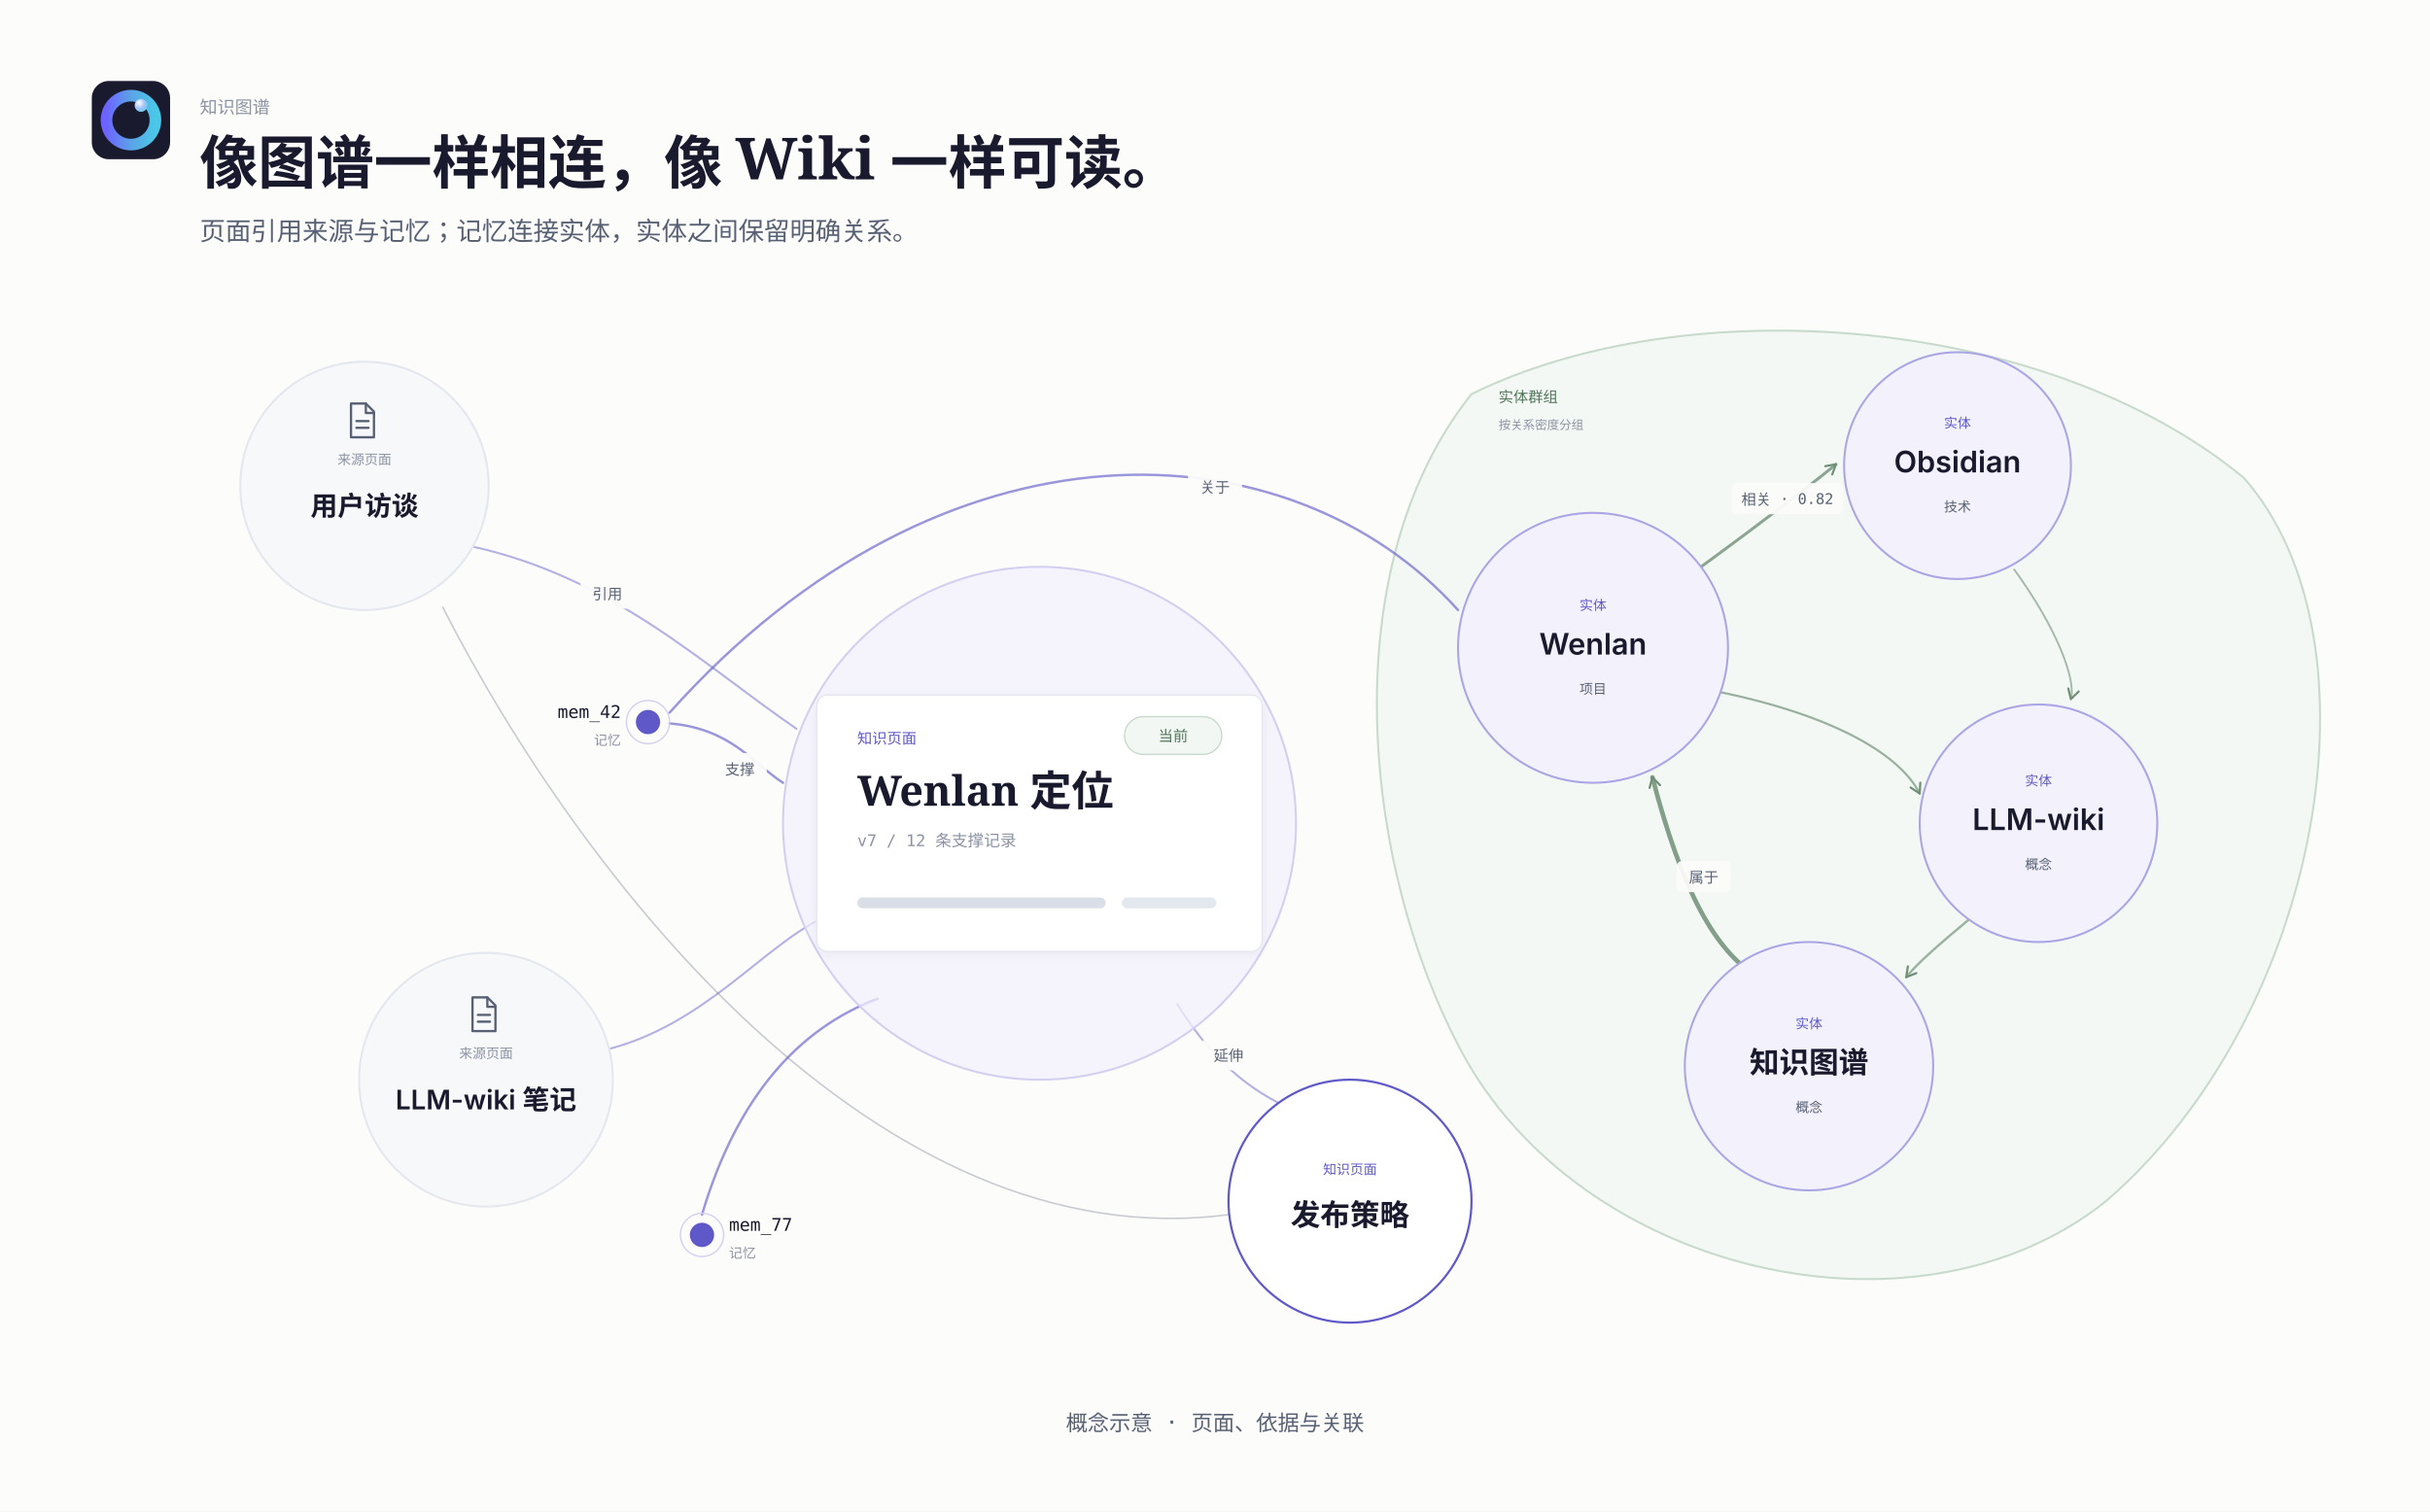
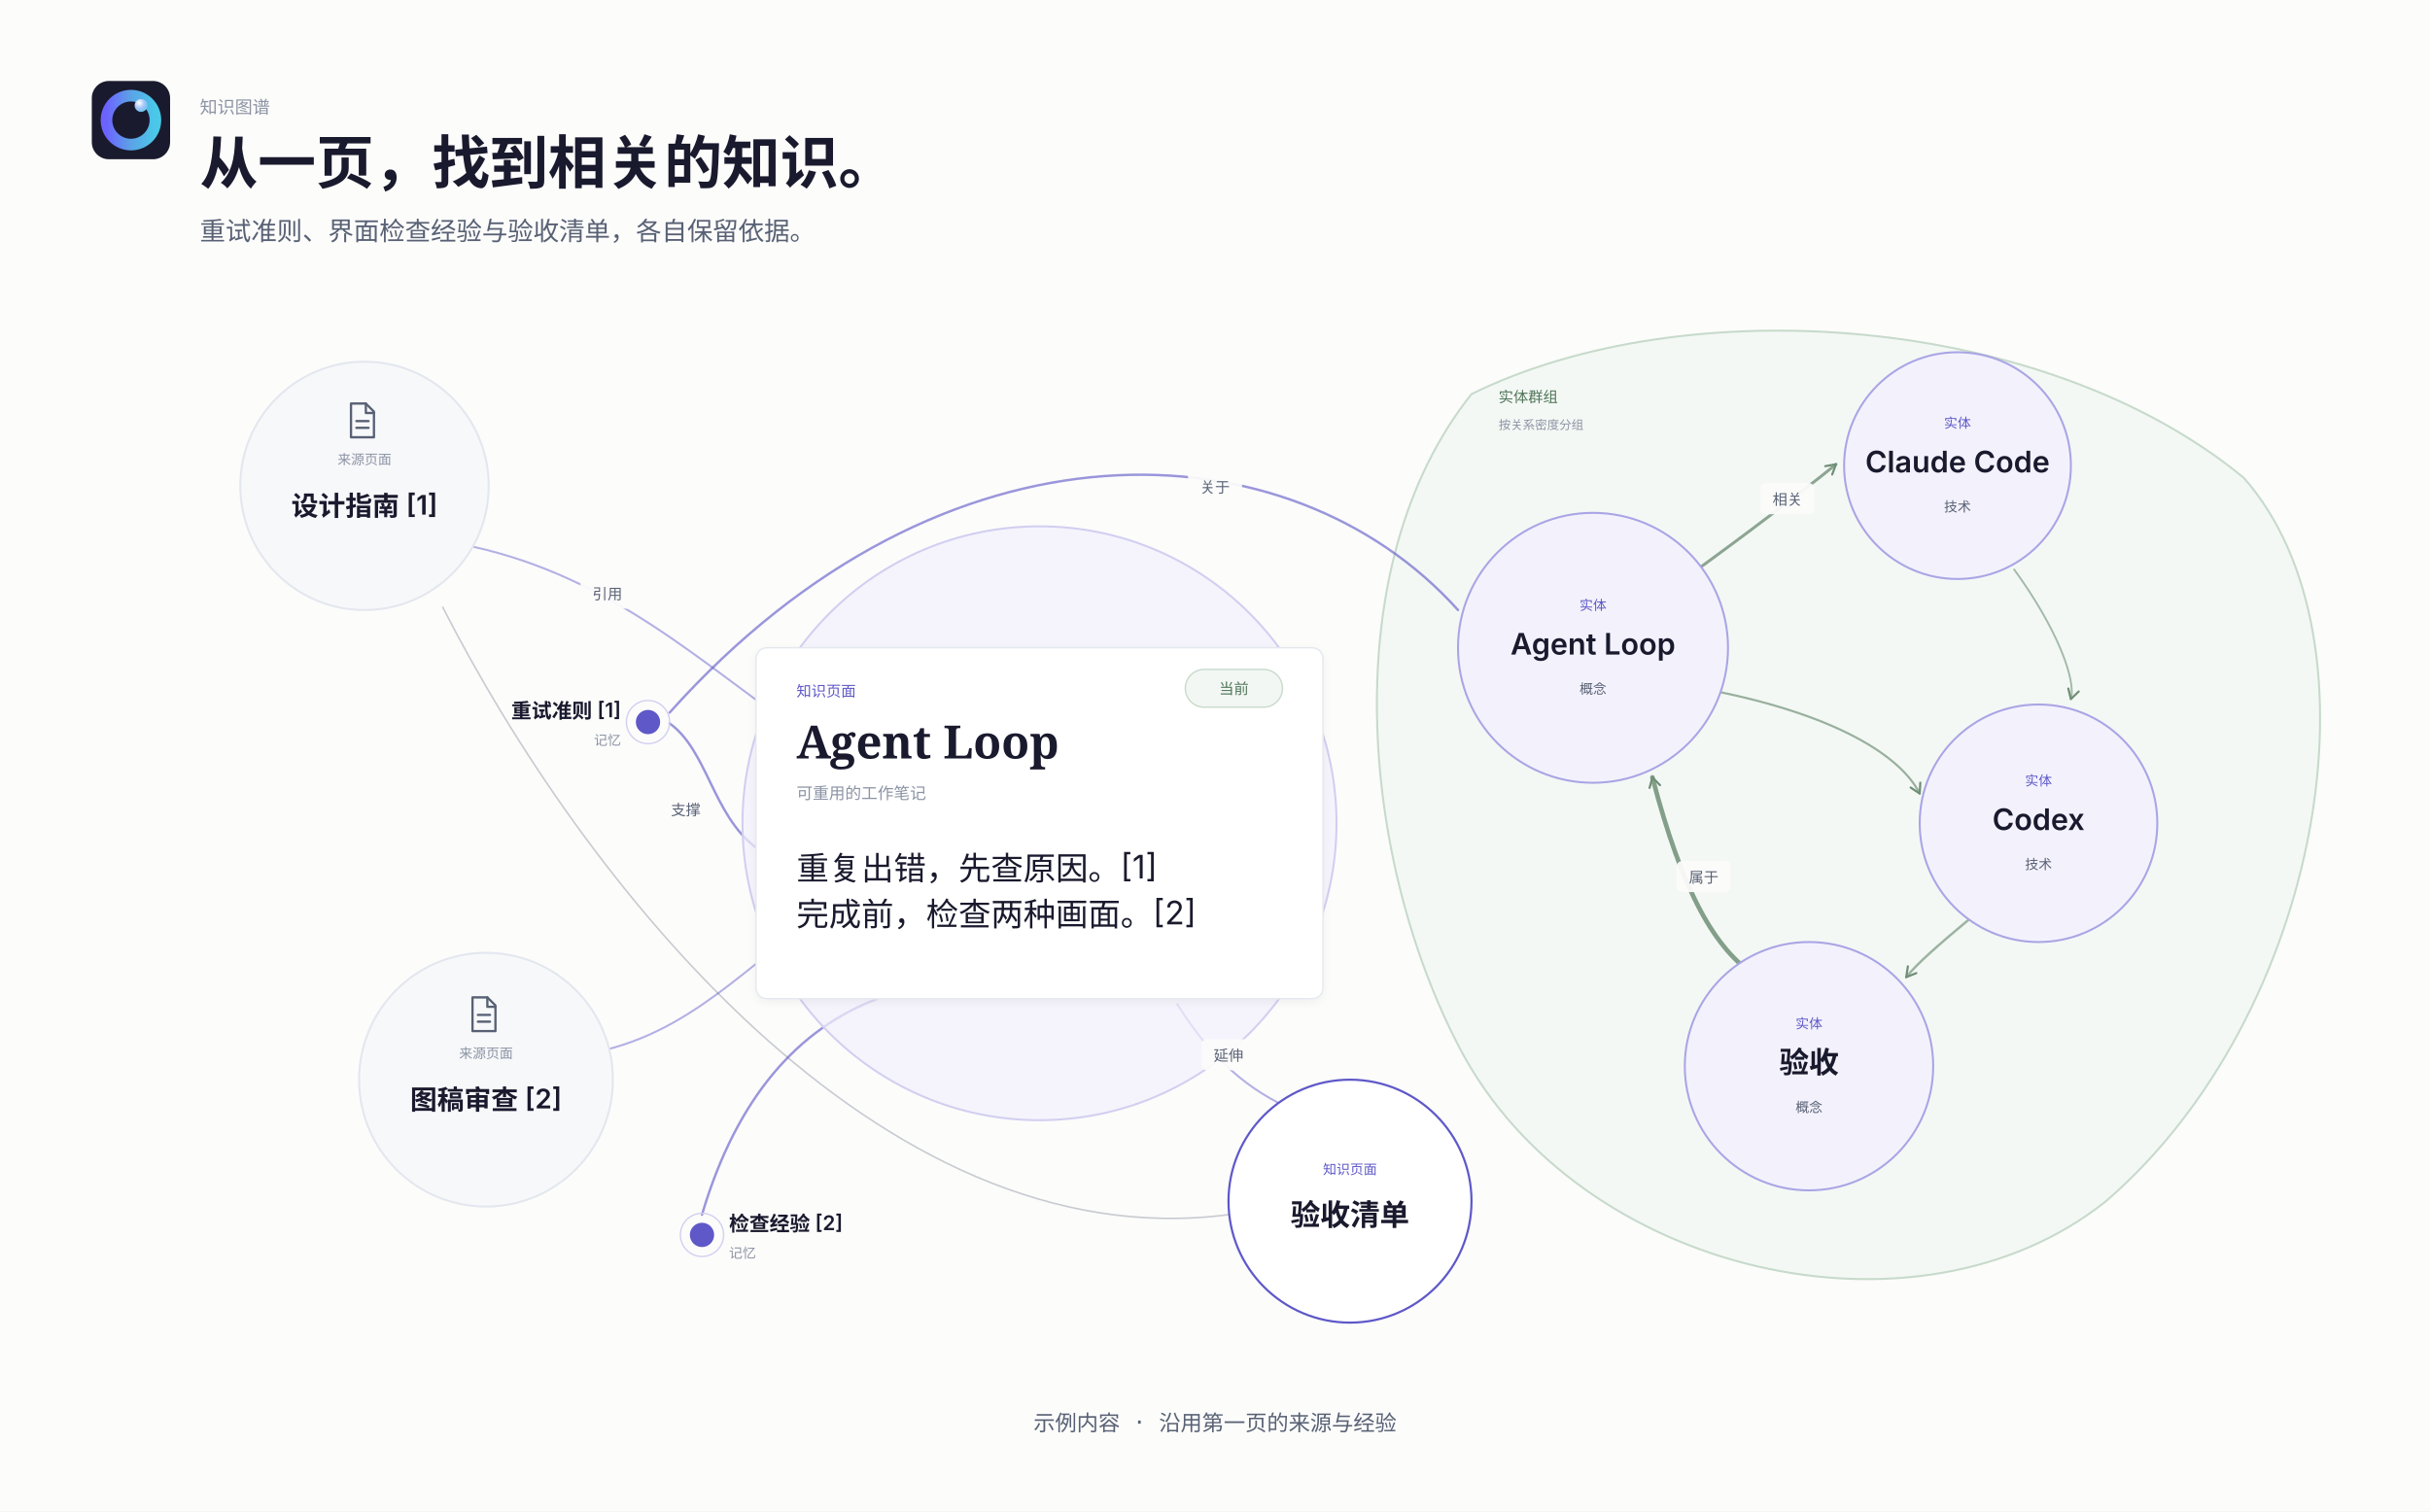
<svg xmlns="http://www.w3.org/2000/svg" width="1800" height="1120" viewBox="0 0 1800 1120" role="img" aria-labelledby="title desc">
  <style>text { font-kerning: normal; }</style>
  <rect width="1800" height="1120" fill="#FCFCFB" />
  <g transform="translate(68 60) scale(0.1132812)">
    <rect width="512" height="512" rx="112" fill="#1A1A2E" />
    <circle cx="256" cy="256" r="160" fill="none" stroke="url(#network-zh-Hans-desktop-ring)" stroke-width="76" />
    <circle cx="322" cy="160" r="42" fill="url(#network-zh-Hans-desktop-orb)" />
  </g>
  <g data-fit-region="network-zh-Hans-desktop-heading" data-fit-x="148" data-fit-y="56" data-fit-width="1578" data-fit-height="138" data-check-overlap="false">
    <text x="148" y="84" font-family="'JetBrains Mono', monospace" font-size="13" font-weight="500" fill="#8B93A3" text-anchor="start">知识图谱</text>
-     <text x="148" y="136" font-family="'Fraunces', Georgia, serif" font-size="43" font-weight="600" fill="#1A1A2E" text-anchor="start">像图谱一样相连，像 Wiki 一样可读。</text>
-     <text x="148" y="178" font-family="'Instrument Sans', -apple-system, sans-serif" font-size="19" font-weight="400" fill="#586174" text-anchor="start">页面引用来源与记忆；记忆连接实体，实体之间保留明确关系。</text>
+     <text x="148" y="136" font-family="'Fraunces', Georgia, serif" font-size="43" font-weight="600" fill="#1A1A2E" text-anchor="start">从一页，找到相关的知识。</text>
+     <text x="148" y="178" font-family="'Instrument Sans', -apple-system, sans-serif" font-size="19" font-weight="400" fill="#586174" text-anchor="start">重试准则、界面检查经验与验收清单，各自保留依据。</text>
  </g>
  <g data-fit-region="network-zh-Hans-desktop-graph-field" data-fit-x="80" data-fit-y="230" data-fit-width="1640" data-fit-height="780" data-check-overlap="true">
    <path d="M1090 292 C1248 214 1514 232 1662 354 C1768 474 1720 752 1560 890 C1420 1002 1170 944 1082 778 C1008 638 988 420 1090 292Z" fill="#F2F7F3" fill-opacity="0.76" stroke="#C7DACB" stroke-width="1.5" />
    <text x="1110" y="298" font-family="'JetBrains Mono', monospace" font-size="11" font-weight="500" fill="#4F7558" text-anchor="start">实体群组</text>
    <text x="1110" y="318" font-family="'JetBrains Mono', monospace" font-size="9" font-weight="500" fill="#8B93A3" text-anchor="start">按关系密度分组</text>
    <path data-from="sourceOne" data-to="page" data-relation="citation" d="M350 405 C454 428 520 492 590 540" fill="none" stroke="#5E58C8" stroke-width="1.5" stroke-opacity="0.46" stroke-linecap="round" />
    <path data-from="sourceTwo" data-to="page" data-relation="citation" d="M448 778 C522 760 566 700 610 680" fill="none" stroke="#5E58C8" stroke-width="1.5" stroke-opacity="0.46" stroke-linecap="round" />
-     <path data-from="memoryOne" data-to="page" data-relation="support" d="M496 536 C542 540 558 566 580 580" fill="none" stroke="#5E58C8" stroke-width="1.8" stroke-opacity="0.62" stroke-linecap="round" />
+     <path data-from="memoryOne" data-to="page" data-relation="support" d="M496 536 C524 556 528 604 560 628" fill="none" stroke="#5E58C8" stroke-width="1.8" stroke-opacity="0.62" stroke-linecap="round" />
    <path data-from="memoryTwo" data-to="page" data-relation="support" d="M520 900 C546 812 592 762 650 740" fill="none" stroke="#5E58C8" stroke-width="1.8" stroke-opacity="0.62" stroke-linecap="round" />
    <path data-from="memoryOne" data-to="entityOne" data-relation="about" d="M496 528 C700 300 956 314 1080 452" fill="none" stroke="#5E58C8" stroke-width="1.8" stroke-opacity="0.62" stroke-linecap="round" />
    <path data-from="page" data-to="linkedPage" data-relation="refines" d="M872 744 C902 792 932 812 966 826" fill="none" stroke="#5E58C8" stroke-width="1.5" stroke-opacity="0.46" stroke-linecap="round" />
    <path data-from="sourceOne" data-to="linkedPage" data-relation="citation" d="M328 450 C430 650 650 934 910 900" fill="none" stroke="#586174" stroke-width="1.2" stroke-opacity="0.32" stroke-linecap="round" />
    <path data-from="entityOne" data-to="entityTwo" data-relation="related_to" d="M1260 420 C1312 382 1348 354 1360 344" fill="none" stroke="#6F8F76" stroke-width="2.2" stroke-opacity="0.78" stroke-linecap="round" marker-end="url(#network-zh-Hans-desktop-relation-arrow)" />
    <path data-from="entityOne" data-to="entityThree" data-relation="related_to" d="M1270 512 C1360 530 1408 560 1422 588" fill="none" stroke="#6F8F76" stroke-width="1.6" stroke-opacity="0.68" stroke-linecap="round" marker-end="url(#network-zh-Hans-desktop-relation-arrow)" />
    <path data-from="entityFour" data-to="entityOne" data-relation="part_of" d="M1302 724 C1270 704 1246 660 1224 576" fill="none" stroke="#6F8F76" stroke-width="3.4" stroke-opacity="0.84" stroke-linecap="round" marker-end="url(#network-zh-Hans-desktop-relation-arrow)" />
    <path data-from="entityTwo" data-to="entityThree" data-relation="related_to" d="M1492 422 C1524 466 1538 504 1534 518" fill="none" stroke="#6F8F76" stroke-width="1.4" stroke-opacity="0.6" stroke-linecap="round" marker-end="url(#network-zh-Hans-desktop-relation-arrow)" />
    <path data-from="entityThree" data-to="entityFour" data-relation="related_to" d="M1460 680 C1436 700 1420 714 1412 724" fill="none" stroke="#6F8F76" stroke-width="1.8" stroke-opacity="0.66" stroke-linecap="round" marker-end="url(#network-zh-Hans-desktop-relation-arrow)" />
-     <g data-fit-region="network-zh-Hans-desktop-source-用户访谈" data-fit-x="178" data-fit-y="268" data-fit-width="184" data-fit-height="184" data-check-overlap="true">
+     <g data-fit-region="network-zh-Hans-desktop-source-设计指南 [1]" data-fit-x="178" data-fit-y="268" data-fit-width="184" data-fit-height="184" data-check-overlap="true">
      <circle cx="270" cy="360" r="92" fill="#F7F8FA" stroke="#E3E7EE" stroke-width="1.5" />
      <g fill="none" stroke="#586174" stroke-width="1.7" stroke-linecap="round" stroke-linejoin="round">
        <path d="M260 299h11l6 6v19H260z" />
        <path d="M271 299v7h6" />
        <path d="M264 312h9M264 317h9" />
      </g>
      <text x="270" y="344" font-family="'JetBrains Mono', monospace" font-size="10" font-weight="500" fill="#8B93A3" text-anchor="middle">来源页面</text>
-       <text x="270" y="382" font-family="'Instrument Sans', -apple-system, sans-serif" font-size="20" font-weight="600" fill="#1A1A2E" text-anchor="middle">用户访谈</text>
+       <text x="270" y="382" font-family="'Instrument Sans', -apple-system, sans-serif" font-size="20" font-weight="600" fill="#1A1A2E" text-anchor="middle">设计指南 [1]</text>
    </g>
-     <g data-fit-region="network-zh-Hans-desktop-source-LLM-wiki 笔记" data-fit-x="266" data-fit-y="706" data-fit-width="188" data-fit-height="188" data-check-overlap="true">
+     <g data-fit-region="network-zh-Hans-desktop-source-图稿审查 [2]" data-fit-x="266" data-fit-y="706" data-fit-width="188" data-fit-height="188" data-check-overlap="true">
      <circle cx="360" cy="800" r="94" fill="#F7F8FA" stroke="#E3E7EE" stroke-width="1.5" />
      <g fill="none" stroke="#586174" stroke-width="1.7" stroke-linecap="round" stroke-linejoin="round">
        <path d="M350 739h11l6 6v19H350z" />
        <path d="M361 739v7h6" />
        <path d="M354 752h9M354 757h9" />
      </g>
      <text x="360" y="784" font-family="'JetBrains Mono', monospace" font-size="10" font-weight="500" fill="#8B93A3" text-anchor="middle">来源页面</text>
-       <text x="360" y="822" font-family="'Instrument Sans', -apple-system, sans-serif" font-size="20" font-weight="600" fill="#1A1A2E" text-anchor="middle">LLM-wiki 笔记</text>
+       <text x="360" y="822" font-family="'Instrument Sans', -apple-system, sans-serif" font-size="20" font-weight="600" fill="#1A1A2E" text-anchor="middle">图稿审查 [2]</text>
    </g>
-     <g data-fit-region="network-zh-Hans-desktop-hero" data-fit-x="580" data-fit-y="420" data-fit-width="380" data-fit-height="380" data-check-overlap="false">
-       <circle cx="770" cy="610" r="190" fill="#F3F2FC" fill-opacity="0.72" stroke="#D2CFF0" stroke-width="1.5" />
+     <g data-fit-region="network-zh-Hans-desktop-hero" data-fit-x="550" data-fit-y="390" data-fit-width="440" data-fit-height="440" data-check-overlap="false">
+       <circle cx="770" cy="610" r="220" fill="#F3F2FC" fill-opacity="0.72" stroke="#D2CFF0" stroke-width="1.5" />
      <g filter="url(#network-zh-Hans-desktop-page-shadow)">
-         <rect x="605" y="515" width="330" height="190" rx="8" fill="#FFFFFF" stroke="#E3E7EE" />
+         <rect x="560" y="480" width="420" height="260" rx="8" fill="#FFFFFF" stroke="#E3E7EE" />
      </g>
-       <text x="635" y="551" font-family="'JetBrains Mono', monospace" font-size="11" font-weight="500" fill="#5E58C8" text-anchor="start">知识页面</text>
+       <text x="590" y="516" font-family="'JetBrains Mono', monospace" font-size="11" font-weight="500" fill="#5E58C8" text-anchor="start">知识页面</text>
      <g>
-         <rect x="833" y="531" width="72" height="28" rx="14" fill="#F2F7F3" stroke="#C7DACB" />
-         <text x="869" y="549.18" font-family="'JetBrains Mono', monospace" font-size="11" font-weight="500" fill="#4F7558" text-anchor="middle">当前</text>
+         <rect x="878" y="496" width="72" height="28" rx="14" fill="#F2F7F3" stroke="#C7DACB" />
+         <text x="914" y="514.18" font-family="'JetBrains Mono', monospace" font-size="11" font-weight="500" fill="#4F7558" text-anchor="middle">当前</text>
      </g>
-       <text x="635" y="597" font-family="'Fraunces', Georgia, serif" font-size="31" font-weight="600" fill="#1A1A2E" text-anchor="start">Wenlan 定位</text>
-       <text x="635" y="627" font-family="'JetBrains Mono', monospace" font-size="12" font-weight="500" fill="#8B93A3" text-anchor="start">v7 / 12 条支撑记录</text>
-       <rect x="635" y="665" width="184" height="8" rx="4" fill="#D9DEE7" />
-       <rect x="831" y="665" width="70" height="8" rx="4" fill="#E3E7EE" />
+       <text x="590" y="562" font-family="'Fraunces', Georgia, serif" font-size="34" font-weight="600" fill="#1A1A2E" text-anchor="start">Agent Loop</text>
+       <text x="590" y="592" font-family="'JetBrains Mono', monospace" font-size="12" font-weight="500" fill="#8B93A3" text-anchor="start">可重用的工作笔记</text>
+       <text x="590" y="652" font-family="'Instrument Sans', -apple-system, sans-serif" font-size="24" font-weight="400" fill="#1A1A2E" text-anchor="start">重复出错，先查原因。[1]</text>
+       <text x="590" y="686" font-family="'Instrument Sans', -apple-system, sans-serif" font-size="24" font-weight="400" fill="#1A1A2E" text-anchor="start">完成前，检查两种画面。[2]</text>
    </g>
-     <g data-fit-region="network-zh-Hans-desktop-memory-mem_42" data-fit-x="328" data-fit-y="507" data-fit-width="132" data-fit-height="58" data-check-overlap="true">
+     <g data-fit-region="network-zh-Hans-desktop-memory-重试准则 [1]" data-fit-x="280" data-fit-y="507" data-fit-width="180" data-fit-height="58" data-check-overlap="true">
      <circle cx="480" cy="535" r="9" fill="#5E58C8" />
      <circle cx="480" cy="535" r="16" fill="none" stroke="#D2CFF0" />
-       <text x="460" y="532" font-family="'JetBrains Mono', monospace" font-size="13" font-weight="500" fill="#1A1A2E" text-anchor="end">mem_42</text>
+       <text x="460" y="532" font-family="'Instrument Sans', -apple-system, sans-serif" font-size="15" font-weight="600" fill="#1A1A2E" text-anchor="end">重试准则 [1]</text>
      <text x="460" y="552" font-family="'JetBrains Mono', monospace" font-size="10" font-weight="500" fill="#8B93A3" text-anchor="end">记忆</text>
    </g>
-     <g data-fit-region="network-zh-Hans-desktop-memory-mem_77" data-fit-x="502" data-fit-y="887" data-fit-width="132" data-fit-height="58" data-check-overlap="true">
+     <g data-fit-region="network-zh-Hans-desktop-memory-检查经验 [2]" data-fit-x="502" data-fit-y="887" data-fit-width="180" data-fit-height="58" data-check-overlap="true">
      <circle cx="520" cy="915" r="9" fill="#5E58C8" />
      <circle cx="520" cy="915" r="16" fill="none" stroke="#D2CFF0" />
-       <text x="540" y="912" font-family="'JetBrains Mono', monospace" font-size="13" font-weight="500" fill="#1A1A2E" text-anchor="start">mem_77</text>
+       <text x="540" y="912" font-family="'Instrument Sans', -apple-system, sans-serif" font-size="15" font-weight="600" fill="#1A1A2E" text-anchor="start">检查经验 [2]</text>
      <text x="540" y="932" font-family="'JetBrains Mono', monospace" font-size="10" font-weight="500" fill="#8B93A3" text-anchor="start">记忆</text>
    </g>
-     <g data-fit-region="network-zh-Hans-desktop-knowledge-发布策略" data-fit-x="910" data-fit-y="800" data-fit-width="180" data-fit-height="180" data-check-overlap="true">
+     <g data-fit-region="network-zh-Hans-desktop-knowledge-验收清单" data-fit-x="910" data-fit-y="800" data-fit-width="180" data-fit-height="180" data-check-overlap="true">
      <circle cx="1000" cy="890" r="90" fill="#FFFFFF" stroke="#5E58C8" stroke-width="1.6" />
      <text x="1000" y="870" font-family="'JetBrains Mono', monospace" font-size="10" font-weight="500" fill="#5E58C8" text-anchor="middle">知识页面</text>
-       <text x="1000" y="908" font-family="'Instrument Sans', -apple-system, sans-serif" font-size="22" font-weight="600" fill="#1A1A2E" text-anchor="middle">发布策略</text>
+       <text x="1000" y="908" font-family="'Instrument Sans', -apple-system, sans-serif" font-size="22" font-weight="600" fill="#1A1A2E" text-anchor="middle">验收清单</text>
    </g>
-     <g data-fit-region="network-zh-Hans-desktop-entity-Wenlan" data-fit-x="1080" data-fit-y="380" data-fit-width="200" data-fit-height="200" data-check-overlap="true">
+     <g data-fit-region="network-zh-Hans-desktop-entity-Agent Loop" data-fit-x="1080" data-fit-y="380" data-fit-width="200" data-fit-height="200" data-check-overlap="true">
      <circle cx="1180" cy="480" r="100" fill="#F3F2FC" stroke="#AAA5E5" stroke-width="1.5" />
      <text x="1180" y="452" font-family="'JetBrains Mono', monospace" font-size="10" font-weight="500" fill="#5E58C8" text-anchor="middle">实体</text>
-       <text x="1180" y="485" font-family="'Instrument Sans', -apple-system, sans-serif" font-size="22" font-weight="600" fill="#1A1A2E" text-anchor="middle">Wenlan</text>
-       <text x="1180" y="514" font-family="'JetBrains Mono', monospace" font-size="10" font-weight="500" fill="#586174" text-anchor="middle">项目</text>
+       <text x="1180" y="485" font-family="'Instrument Sans', -apple-system, sans-serif" font-size="22" font-weight="600" fill="#1A1A2E" text-anchor="middle">Agent Loop</text>
+       <text x="1180" y="514" font-family="'JetBrains Mono', monospace" font-size="10" font-weight="500" fill="#586174" text-anchor="middle">概念</text>
    </g>
-     <g data-fit-region="network-zh-Hans-desktop-entity-Obsidian" data-fit-x="1366" data-fit-y="261" data-fit-width="168" data-fit-height="168" data-check-overlap="true">
+     <g data-fit-region="network-zh-Hans-desktop-entity-Claude Code" data-fit-x="1366" data-fit-y="261" data-fit-width="168" data-fit-height="168" data-check-overlap="true">
      <circle cx="1450" cy="345" r="84" fill="#F3F2FC" stroke="#AAA5E5" stroke-width="1.5" />
      <text x="1450" y="317" font-family="'JetBrains Mono', monospace" font-size="10" font-weight="500" fill="#5E58C8" text-anchor="middle">实体</text>
-       <text x="1450" y="350" font-family="'Instrument Sans', -apple-system, sans-serif" font-size="22" font-weight="600" fill="#1A1A2E" text-anchor="middle">Obsidian</text>
+       <text x="1450" y="350" font-family="'Instrument Sans', -apple-system, sans-serif" font-size="22" font-weight="600" fill="#1A1A2E" text-anchor="middle">Claude Code</text>
      <text x="1450" y="379" font-family="'JetBrains Mono', monospace" font-size="10" font-weight="500" fill="#586174" text-anchor="middle">技术</text>
    </g>
-     <g data-fit-region="network-zh-Hans-desktop-entity-LLM-wiki" data-fit-x="1422" data-fit-y="522" data-fit-width="176" data-fit-height="176" data-check-overlap="true">
+     <g data-fit-region="network-zh-Hans-desktop-entity-Codex" data-fit-x="1422" data-fit-y="522" data-fit-width="176" data-fit-height="176" data-check-overlap="true">
      <circle cx="1510" cy="610" r="88" fill="#F3F2FC" stroke="#AAA5E5" stroke-width="1.5" />
      <text x="1510" y="582" font-family="'JetBrains Mono', monospace" font-size="10" font-weight="500" fill="#5E58C8" text-anchor="middle">实体</text>
-       <text x="1510" y="615" font-family="'Instrument Sans', -apple-system, sans-serif" font-size="22" font-weight="600" fill="#1A1A2E" text-anchor="middle">LLM-wiki</text>
-       <text x="1510" y="644" font-family="'JetBrains Mono', monospace" font-size="10" font-weight="500" fill="#586174" text-anchor="middle">概念</text>
+       <text x="1510" y="615" font-family="'Instrument Sans', -apple-system, sans-serif" font-size="22" font-weight="600" fill="#1A1A2E" text-anchor="middle">Codex</text>
+       <text x="1510" y="644" font-family="'JetBrains Mono', monospace" font-size="10" font-weight="500" fill="#586174" text-anchor="middle">技术</text>
    </g>
-     <g data-fit-region="network-zh-Hans-desktop-entity-知识图谱" data-fit-x="1248" data-fit-y="698" data-fit-width="184" data-fit-height="184" data-check-overlap="true">
+     <g data-fit-region="network-zh-Hans-desktop-entity-验收" data-fit-x="1248" data-fit-y="698" data-fit-width="184" data-fit-height="184" data-check-overlap="true">
      <circle cx="1340" cy="790" r="92" fill="#F3F2FC" stroke="#AAA5E5" stroke-width="1.5" />
      <text x="1340" y="762" font-family="'JetBrains Mono', monospace" font-size="10" font-weight="500" fill="#5E58C8" text-anchor="middle">实体</text>
-       <text x="1340" y="795" font-family="'Instrument Sans', -apple-system, sans-serif" font-size="22" font-weight="600" fill="#1A1A2E" text-anchor="middle">知识图谱</text>
+       <text x="1340" y="795" font-family="'Instrument Sans', -apple-system, sans-serif" font-size="22" font-weight="600" fill="#1A1A2E" text-anchor="middle">验收</text>
      <text x="1340" y="824" font-family="'JetBrains Mono', monospace" font-size="10" font-weight="500" fill="#586174" text-anchor="middle">概念</text>
    </g>
    <g>
      <rect x="430" y="428" width="40" height="23" rx="4" fill="#FCFCFB" fill-opacity="0.94" />
      <text x="450" y="444" font-family="'JetBrains Mono', monospace" font-size="11" font-weight="500" fill="#586174" text-anchor="middle">引用</text>
    </g>
    <g>
-       <rect x="528" y="558" width="40" height="23" rx="4" fill="#FCFCFB" fill-opacity="0.94" />
-       <text x="548" y="574" font-family="'JetBrains Mono', monospace" font-size="11" font-weight="500" fill="#586174" text-anchor="middle">支撑</text>
+       <rect x="488" y="588" width="40" height="23" rx="4" fill="#FCFCFB" fill-opacity="0.94" />
+       <text x="508" y="604" font-family="'JetBrains Mono', monospace" font-size="11" font-weight="500" fill="#586174" text-anchor="middle">支撑</text>
    </g>
    <g>
      <rect x="880" y="349" width="40" height="23" rx="4" fill="#FCFCFB" fill-opacity="0.94" />
      <text x="900" y="365" font-family="'JetBrains Mono', monospace" font-size="11" font-weight="500" fill="#586174" text-anchor="middle">关于</text>
    </g>
    <g>
      <rect x="890" y="770" width="40" height="23" rx="4" fill="#FCFCFB" fill-opacity="0.94" />
      <text x="910" y="786" font-family="'JetBrains Mono', monospace" font-size="11" font-weight="500" fill="#586174" text-anchor="middle">延伸</text>
    </g>
    <g>
-       <rect x="1283" y="358" width="82" height="23" rx="4" fill="#FCFCFB" fill-opacity="0.94" />
-       <text x="1324" y="374" font-family="'JetBrains Mono', monospace" font-size="11" font-weight="500" fill="#586174" text-anchor="middle">相关 · 0.82</text>
+       <rect x="1304" y="358" width="40" height="23" rx="4" fill="#FCFCFB" fill-opacity="0.94" />
+       <text x="1324" y="374" font-family="'JetBrains Mono', monospace" font-size="11" font-weight="500" fill="#586174" text-anchor="middle">相关</text>
    </g>
    <g>
      <rect x="1242" y="638" width="40" height="23" rx="4" fill="#FCFCFB" fill-opacity="0.94" />
      <text x="1262" y="654" font-family="'JetBrains Mono', monospace" font-size="11" font-weight="500" fill="#586174" text-anchor="middle">属于</text>
    </g>
  </g>
  <g data-fit-region="network-zh-Hans-desktop-footer" data-fit-x="80" data-fit-y="1018" data-fit-width="1640" data-fit-height="58" data-check-overlap="false">
-     <text x="900" y="1060" font-family="'JetBrains Mono', monospace" font-size="16" font-weight="500" fill="#586174" text-anchor="middle">概念示意 · 页面、依据与关联</text>
+     <text x="900" y="1060" font-family="'JetBrains Mono', monospace" font-size="16" font-weight="500" fill="#586174" text-anchor="middle">示例内容 · 沿用第一页的来源与经验</text>
  </g>
  <defs>
    <linearGradient id="network-zh-Hans-desktop-ring" x1="96" y1="256" x2="416" y2="256" gradientUnits="userSpaceOnUse">
      <stop stop-color="#6C63FF" />
      <stop offset="0.5" stop-color="#5BA3E6" />
      <stop offset="1" stop-color="#4AC8E8" />
    </linearGradient>
    <radialGradient id="network-zh-Hans-desktop-orb" cx="0" cy="0" r="1" gradientUnits="userSpaceOnUse" gradientTransform="translate(310 144) rotate(52.125) scale(76.0263)">
      <stop stop-color="#FFFFFF" />
      <stop offset="0.45" stop-color="#A5C4F7" />
      <stop offset="1" stop-color="#4AC8E8" />
    </radialGradient>
    <marker id="network-zh-Hans-desktop-relation-arrow" markerWidth="12" markerHeight="12" refX="9" refY="6" orient="auto" markerUnits="userSpaceOnUse">
      <path d="M2 2 L9 6 L2 10" fill="none" stroke="#6F8F76" stroke-width="1.6" stroke-linecap="round" stroke-linejoin="round" />
    </marker>
    <filter id="network-zh-Hans-desktop-page-shadow" x="-20%" y="-20%" width="140%" height="150%">
      <feDropShadow dx="0" dy="12" stdDeviation="16" flood-color="#1A1A2E" flood-opacity="0.09" />
      <feDropShadow dx="0" dy="2" stdDeviation="3" flood-color="#1A1A2E" flood-opacity="0.05" />
    </filter>
  </defs>
</svg>
